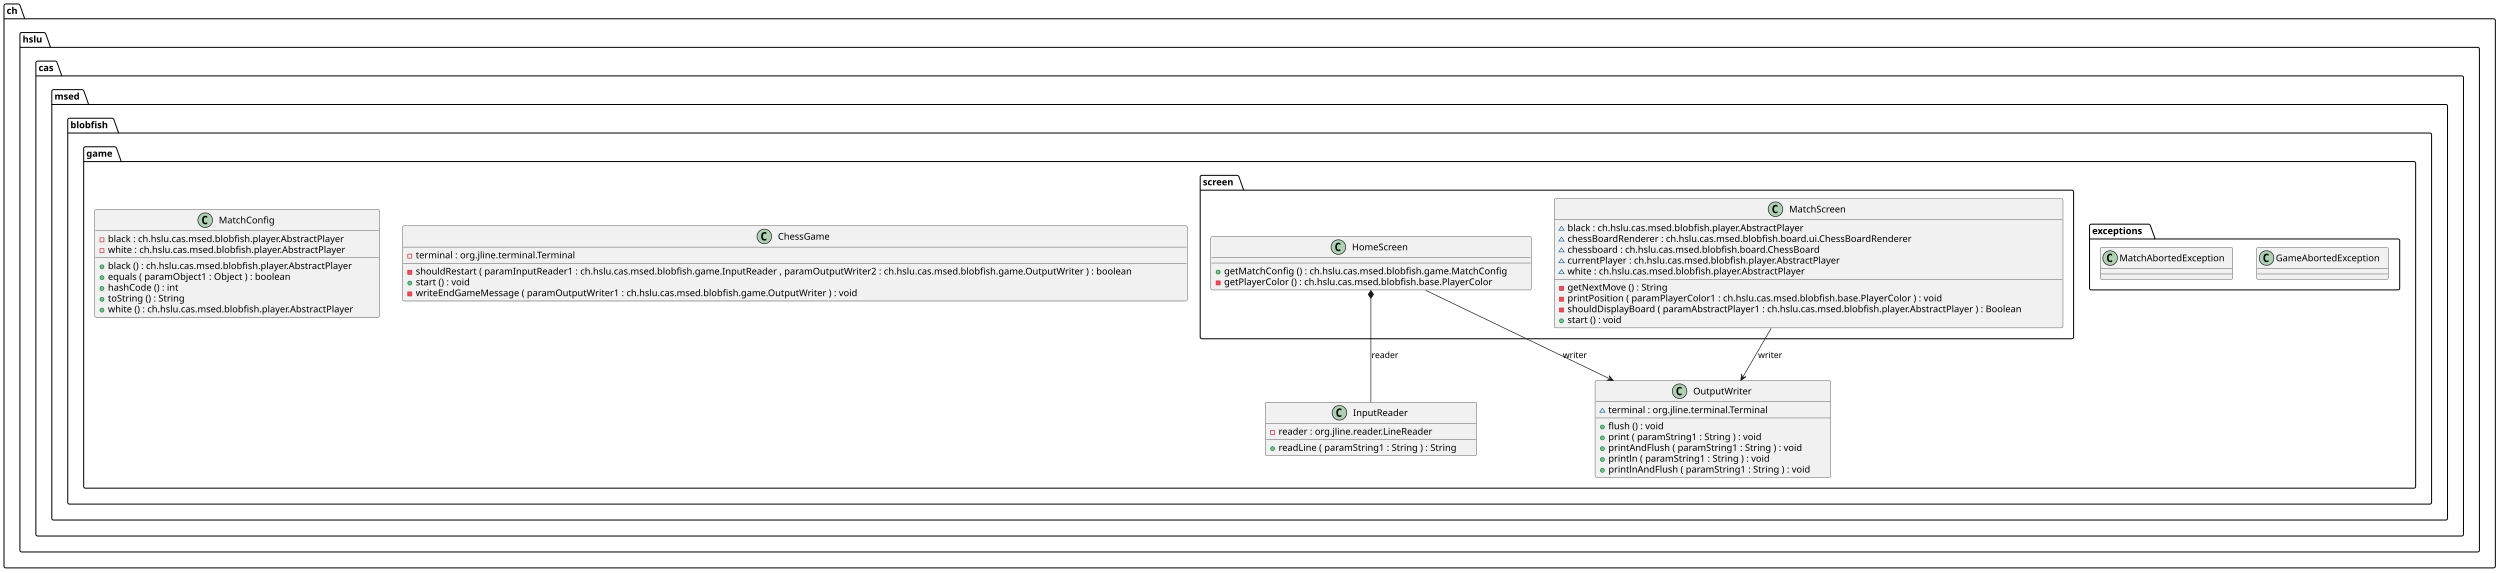
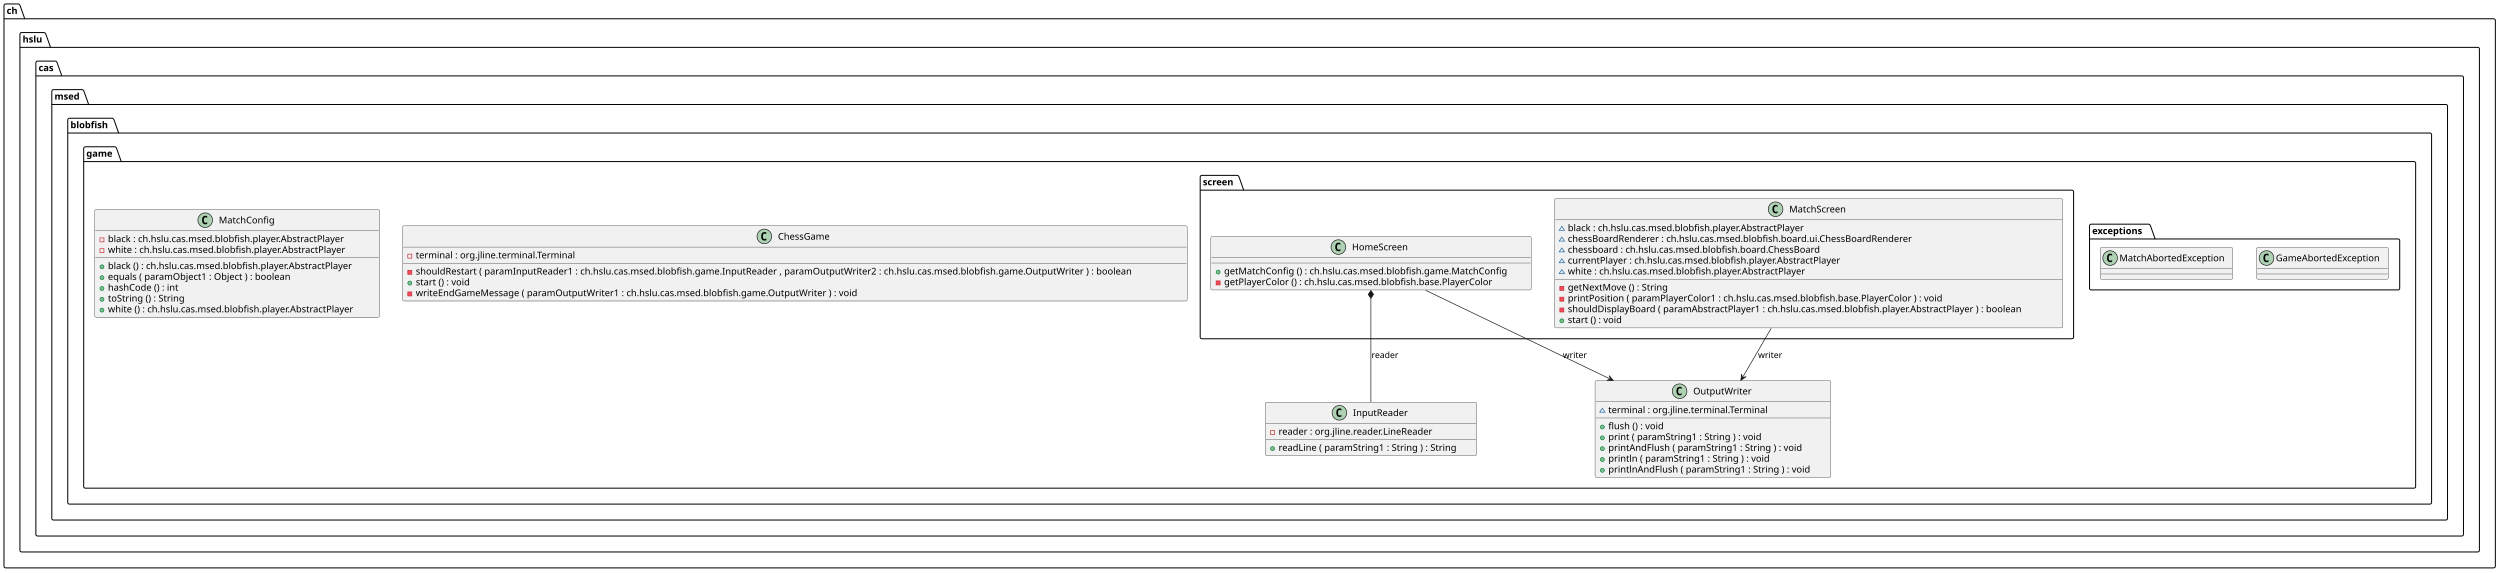
<svg xmlns="http://www.w3.org/2000/svg" contentStyleType="text/css" data-diagram-type="CLASS" height="862px" preserveAspectRatio="none" style="width:3764px;height:862px;background:#FFFFFF;" version="1.1" viewBox="0 0 3764 862" width="3764px" zoomAndPan="magnify">
  <defs />
  <g>
    <g class="cluster" data-entity="ch" data-source-line="2" data-uid="ent0003" id="cluster_ch">
      <path d="M8.5,6 L27.766,6 A3.75,3.75 0 0 1 30.266,8.5 L37.266,28.297 L3754.5,28.297 A2.5,2.5 0 0 1 3757,30.797 L3757,852.5 A2.5,2.5 0 0 1 3754.5,855 L8.5,855 A2.5,2.5 0 0 1 6,852.5 L6,8.5 A2.5,2.5 0 0 1 8.5,6" fill="none" style="stroke:#000000;stroke-width:1.5;" />
      <line style="stroke:#000000;stroke-width:1.5;" x1="6" x2="37.266" y1="28.297" y2="28.297" />
      <text fill="#000000" font-family="sans-serif" font-size="14" font-weight="bold" lengthAdjust="spacing" textLength="18.266" x="10" y="20.995">ch</text>
    </g>
    <g class="cluster" data-entity="hslu" data-source-line="2" data-uid="ent0004" id="cluster_hslu">
      <path d="M32.5,49 L66.565,49 A3.75,3.75 0 0 1 69.065,51.5 L76.065,71.297 L3730.5,71.297 A2.5,2.5 0 0 1 3733,73.797 L3733,828.5 A2.5,2.5 0 0 1 3730.5,831 L32.5,831 A2.5,2.5 0 0 1 30,828.5 L30,51.5 A2.5,2.5 0 0 1 32.5,49" fill="none" style="stroke:#000000;stroke-width:1.5;" />
      <line style="stroke:#000000;stroke-width:1.5;" x1="30" x2="76.065" y1="71.297" y2="71.297" />
      <text fill="#000000" font-family="sans-serif" font-size="14" font-weight="bold" lengthAdjust="spacing" textLength="33.065" x="34" y="63.995">hslu</text>
    </g>
    <g class="cluster" data-entity="cas" data-source-line="2" data-uid="ent0005" id="cluster_cas">
      <path d="M56.5,92 L83.579,92 A3.75,3.75 0 0 1 86.079,94.5 L93.079,114.297 L3706.5,114.297 A2.5,2.5 0 0 1 3709,116.797 L3709,804.5 A2.5,2.5 0 0 1 3706.5,807 L56.5,807 A2.5,2.5 0 0 1 54,804.5 L54,94.5 A2.5,2.5 0 0 1 56.5,92" fill="none" style="stroke:#000000;stroke-width:1.5;" />
      <line style="stroke:#000000;stroke-width:1.5;" x1="54" x2="93.079" y1="114.297" y2="114.297" />
      <text fill="#000000" font-family="sans-serif" font-size="14" font-weight="bold" lengthAdjust="spacing" textLength="26.079" x="58" y="106.995">cas</text>
    </g>
    <g class="cluster" data-entity="msed" data-source-line="2" data-uid="ent0006" id="cluster_msed">
      <path d="M80.5,135 L123.938,135 A3.75,3.75 0 0 1 126.438,137.5 L133.438,157.297 L3682.5,157.297 A2.5,2.5 0 0 1 3685,159.797 L3685,780.5 A2.5,2.5 0 0 1 3682.5,783 L80.5,783 A2.5,2.5 0 0 1 78,780.5 L78,137.5 A2.5,2.5 0 0 1 80.5,135" fill="none" style="stroke:#000000;stroke-width:1.5;" />
      <line style="stroke:#000000;stroke-width:1.5;" x1="78" x2="133.438" y1="157.297" y2="157.297" />
      <text fill="#000000" font-family="sans-serif" font-size="14" font-weight="bold" lengthAdjust="spacing" textLength="42.438" x="82" y="149.995">msed</text>
    </g>
    <g class="cluster" data-entity="blobfish" data-source-line="2" data-uid="ent0007" id="cluster_blobfish">
      <path d="M104.5,178 L169.149,178 A3.75,3.75 0 0 1 171.649,180.5 L178.649,200.297 L3658.5,200.297 A2.5,2.5 0 0 1 3661,202.797 L3661,756.5 A2.5,2.5 0 0 1 3658.5,759 L104.5,759 A2.5,2.5 0 0 1 102,756.5 L102,180.5 A2.5,2.5 0 0 1 104.5,178" fill="none" style="stroke:#000000;stroke-width:1.5;" />
      <line style="stroke:#000000;stroke-width:1.5;" x1="102" x2="178.649" y1="200.297" y2="200.297" />
      <text fill="#000000" font-family="sans-serif" font-size="14" font-weight="bold" lengthAdjust="spacing" textLength="63.649" x="106" y="192.995">blobfish</text>
    </g>
    <g class="cluster" data-entity="game" data-source-line="2" data-uid="ent0008" id="cluster_game">
      <path d="M128.5,221 L173.052,221 A3.75,3.75 0 0 1 175.552,223.5 L182.552,243.297 L3634.5,243.297 A2.5,2.5 0 0 1 3637,245.797 L3637,732.5 A2.5,2.5 0 0 1 3634.5,735 L128.5,735 A2.5,2.5 0 0 1 126,732.5 L126,223.5 A2.5,2.5 0 0 1 128.5,221" fill="none" style="stroke:#000000;stroke-width:1.5;" />
      <line style="stroke:#000000;stroke-width:1.5;" x1="126" x2="182.552" y1="243.297" y2="243.297" />
      <text fill="#000000" font-family="sans-serif" font-size="14" font-weight="bold" lengthAdjust="spacing" textLength="43.552" x="130" y="235.995">game</text>
    </g>
    <g class="cluster" data-entity="exceptions" data-source-line="37" data-uid="ent0013" id="cluster_exceptions">
      <path d="M3148.5,337.5 L3235.25,337.5 A3.75,3.75 0 0 1 3237.75,340 L3244.75,359.797 L3610.5,359.797 A2.5,2.5 0 0 1 3613,362.297 L3613,434 A2.5,2.5 0 0 1 3610.5,436.5 L3148.5,436.5 A2.5,2.5 0 0 1 3146,434 L3146,340 A2.5,2.5 0 0 1 3148.5,337.5" fill="none" style="stroke:#000000;stroke-width:1.5;" />
      <line style="stroke:#000000;stroke-width:1.5;" x1="3146" x2="3244.75" y1="359.797" y2="359.797" />
      <text fill="#000000" font-family="sans-serif" font-size="14" font-weight="bold" lengthAdjust="spacing" textLength="85.75" x="3150" y="352.495">exceptions</text>
    </g>
    <g class="cluster" data-entity="screen" data-source-line="45" data-uid="ent0016" id="cluster_screen">
      <path d="M1809.5,264 L1862.993,264 A3.75,3.75 0 0 1 1865.493,266.5 L1872.493,286.297 L3119.5,286.297 A2.5,2.5 0 0 1 3122,288.797 L3122,507.5 A2.5,2.5 0 0 1 3119.5,510 L1809.5,510 A2.5,2.5 0 0 1 1807,507.5 L1807,266.5 A2.5,2.5 0 0 1 1809.5,264" fill="none" style="stroke:#000000;stroke-width:1.5;" />
      <line style="stroke:#000000;stroke-width:1.5;" x1="1807" x2="1872.493" y1="286.297" y2="286.297" />
      <text fill="#000000" font-family="sans-serif" font-size="14" font-weight="bold" lengthAdjust="spacing" textLength="52.493" x="1811" y="278.995">screen</text>
    </g>
    <g class="entity" data-entity="ChessGame" data-source-line="2" data-uid="ent0002" id="entity_ChessGame">
      <rect fill="#F1F1F1" height="113.188" rx="2.5" ry="2.5" style="stroke:#181818;stroke-width:0.5;" width="1181.547" x="606" y="340" />
      <ellipse cx="1150.759" cy="356" fill="#ADD1B2" rx="11" ry="11" style="stroke:#181818;stroke-width:1;" />
      <path d="M1153.728,361.641 Q1153.15,361.938 1152.509,362.078 Q1151.869,362.234 1151.166,362.234 Q1148.666,362.234 1147.337,360.594 Q1146.025,358.938 1146.025,355.812 Q1146.025,352.688 1147.337,351.031 Q1148.666,349.375 1151.166,349.375 Q1151.869,349.375 1152.509,349.531 Q1153.166,349.688 1153.728,349.984 L1153.728,352.703 Q1153.103,352.125 1152.509,351.859 Q1151.916,351.578 1151.291,351.578 Q1149.947,351.578 1149.259,352.656 Q1148.572,353.719 1148.572,355.812 Q1148.572,357.906 1149.259,358.984 Q1149.947,360.047 1151.291,360.047 Q1151.916,360.047 1152.509,359.781 Q1153.103,359.5 1153.728,358.922 L1153.728,361.641 Z " fill="#000000" />
      <text fill="#000000" font-family="sans-serif" font-size="14" lengthAdjust="spacing" textLength="83.528" x="1171.259" y="360.847">ChessGame</text>
      <line style="stroke:#181818;stroke-width:0.5;" x1="607" x2="1786.547" y1="372" y2="372" />
      <rect fill="none" height="6" style="stroke:#C82930;stroke-width:1;" width="6" x="614" y="382.648" />
      <text fill="#000000" font-family="sans-serif" font-size="14" lengthAdjust="spacing" textLength="258.576" x="626" y="388.995">terminal : org.jline.terminal.Terminal</text>
      <line style="stroke:#181818;stroke-width:0.5;" x1="607" x2="1786.547" y1="396.297" y2="396.297" />
      <rect fill="#F24D5C" height="6" style="stroke:#C82930;stroke-width:1;" width="6" x="614" y="406.945" />
      <text fill="#000000" font-family="sans-serif" font-size="14" lengthAdjust="spacing" textLength="1155.547" x="626" y="413.292">shouldRestart ( paramInputReader1 : ch.hslu.cas.msed.blobfish.game.InputReader , paramOutputWriter2 : ch.hslu.cas.msed.blobfish.game.OutputWriter ) : boolean</text>
      <ellipse cx="617" cy="426.242" fill="#84BE84" rx="3" ry="3" style="stroke:#038048;stroke-width:1;" />
      <text fill="#000000" font-family="sans-serif" font-size="14" lengthAdjust="spacing" textLength="91.226" x="626" y="429.589">start () : void</text>
      <rect fill="#F24D5C" height="6" style="stroke:#C82930;stroke-width:1;" width="6" x="614" y="439.539" />
      <text fill="#000000" font-family="sans-serif" font-size="14" lengthAdjust="spacing" textLength="713.412" x="626" y="445.886">writeEndGameMessage ( paramOutputWriter1 : ch.hslu.cas.msed.blobfish.game.OutputWriter ) : void</text>
    </g>
    <g class="entity" data-entity="InputReader" data-source-line="10" data-uid="ent0009" id="entity_InputReader">
      <rect fill="#F1F1F1" height="80.594" rx="2.5" ry="2.5" style="stroke:#181818;stroke-width:0.5;" width="318.209" x="1905" y="605.5" />
      <ellipse cx="2016.641" cy="621.5" fill="#ADD1B2" rx="11" ry="11" style="stroke:#181818;stroke-width:1;" />
      <path d="M2019.61,627.141 Q2019.032,627.438 2018.391,627.578 Q2017.751,627.734 2017.047,627.734 Q2014.547,627.734 2013.219,626.094 Q2011.907,624.438 2011.907,621.312 Q2011.907,618.188 2013.219,616.531 Q2014.547,614.875 2017.047,614.875 Q2017.751,614.875 2018.391,615.031 Q2019.047,615.188 2019.61,615.484 L2019.61,618.203 Q2018.985,617.625 2018.391,617.359 Q2017.797,617.078 2017.172,617.078 Q2015.829,617.078 2015.141,618.156 Q2014.454,619.219 2014.454,621.312 Q2014.454,623.406 2015.141,624.484 Q2015.829,625.547 2017.172,625.547 Q2017.797,625.547 2018.391,625.281 Q2018.985,625 2019.61,624.422 L2019.61,627.141 Z " fill="#000000" />
      <text fill="#000000" font-family="sans-serif" font-size="14" lengthAdjust="spacing" textLength="86.427" x="2037.141" y="626.347">InputReader</text>
      <line style="stroke:#181818;stroke-width:0.5;" x1="1906" x2="2222.209" y1="637.5" y2="637.5" />
      <rect fill="none" height="6" style="stroke:#C82930;stroke-width:1;" width="6" x="1913" y="648.148" />
      <text fill="#000000" font-family="sans-serif" font-size="14" lengthAdjust="spacing" textLength="251.091" x="1925" y="654.495">reader : org.jline.reader.LineReader</text>
      <line style="stroke:#181818;stroke-width:0.5;" x1="1906" x2="2222.209" y1="661.797" y2="661.797" />
      <ellipse cx="1916" cy="675.445" fill="#84BE84" rx="3" ry="3" style="stroke:#038048;stroke-width:1;" />
      <text fill="#000000" font-family="sans-serif" font-size="14" lengthAdjust="spacing" textLength="292.209" x="1925" y="678.792">readLine ( paramString1 : String ) : String</text>
    </g>
    <g class="entity" data-entity="MatchConfig" data-source-line="16" data-uid="ent0010" id="entity_MatchConfig">
      <rect fill="#F1F1F1" height="162.078" rx="2.5" ry="2.5" style="stroke:#181818;stroke-width:0.5;" width="429.067" x="142.5" y="315.5" />
      <ellipse cx="308.965" cy="331.5" fill="#ADD1B2" rx="11" ry="11" style="stroke:#181818;stroke-width:1;" />
      <path d="M311.934,337.141 Q311.356,337.438 310.715,337.578 Q310.075,337.734 309.372,337.734 Q306.872,337.734 305.543,336.094 Q304.231,334.438 304.231,331.312 Q304.231,328.188 305.543,326.531 Q306.872,324.875 309.372,324.875 Q310.075,324.875 310.715,325.031 Q311.372,325.188 311.934,325.484 L311.934,328.203 Q311.309,327.625 310.715,327.359 Q310.122,327.078 309.497,327.078 Q308.153,327.078 307.465,328.156 Q306.778,329.219 306.778,331.312 Q306.778,333.406 307.465,334.484 Q308.153,335.547 309.497,335.547 Q310.122,335.547 310.715,335.281 Q311.309,335 311.934,334.422 L311.934,337.141 Z " fill="#000000" />
      <text fill="#000000" font-family="sans-serif" font-size="14" lengthAdjust="spacing" textLength="87.637" x="329.465" y="336.347">MatchConfig</text>
      <line style="stroke:#181818;stroke-width:0.5;" x1="143.5" x2="570.567" y1="347.5" y2="347.5" />
      <rect fill="none" height="6" style="stroke:#C82930;stroke-width:1;" width="6" x="150.5" y="358.148" />
      <text fill="#000000" font-family="sans-serif" font-size="14" lengthAdjust="spacing" textLength="386.538" x="162.5" y="364.495">black : ch.hslu.cas.msed.blobfish.player.AbstractPlayer</text>
      <rect fill="none" height="6" style="stroke:#C82930;stroke-width:1;" width="6" x="150.5" y="374.445" />
      <text fill="#000000" font-family="sans-serif" font-size="14" lengthAdjust="spacing" textLength="387.693" x="162.5" y="380.792">white : ch.hslu.cas.msed.blobfish.player.AbstractPlayer</text>
      <line style="stroke:#181818;stroke-width:0.5;" x1="143.5" x2="570.567" y1="388.094" y2="388.094" />
      <ellipse cx="153.5" cy="401.742" fill="#84BE84" rx="3" ry="3" style="stroke:#038048;stroke-width:1;" />
      <text fill="#000000" font-family="sans-serif" font-size="14" lengthAdjust="spacing" textLength="401.912" x="162.5" y="405.089">black () : ch.hslu.cas.msed.blobfish.player.AbstractPlayer</text>
      <ellipse cx="153.5" cy="418.039" fill="#84BE84" rx="3" ry="3" style="stroke:#038048;stroke-width:1;" />
      <text fill="#000000" font-family="sans-serif" font-size="14" lengthAdjust="spacing" textLength="299.154" x="162.5" y="421.386">equals ( paramObject1 : Object ) : boolean</text>
      <ellipse cx="153.5" cy="434.336" fill="#84BE84" rx="3" ry="3" style="stroke:#038048;stroke-width:1;" />
      <text fill="#000000" font-family="sans-serif" font-size="14" lengthAdjust="spacing" textLength="116.703" x="162.5" y="437.683">hashCode () : int</text>
      <ellipse cx="153.5" cy="450.633" fill="#84BE84" rx="3" ry="3" style="stroke:#038048;stroke-width:1;" />
      <text fill="#000000" font-family="sans-serif" font-size="14" lengthAdjust="spacing" textLength="126.608" x="162.5" y="453.979">toString () : String</text>
      <ellipse cx="153.5" cy="466.93" fill="#84BE84" rx="3" ry="3" style="stroke:#038048;stroke-width:1;" />
      <text fill="#000000" font-family="sans-serif" font-size="14" lengthAdjust="spacing" textLength="403.067" x="162.5" y="470.276">white () : ch.hslu.cas.msed.blobfish.player.AbstractPlayer</text>
    </g>
    <g class="entity" data-entity="OutputWriter" data-source-line="27" data-uid="ent0011" id="entity_OutputWriter">
      <rect fill="#F1F1F1" height="145.781" rx="2.5" ry="2.5" style="stroke:#181818;stroke-width:0.5;" width="355.021" x="2401.5" y="573" />
      <ellipse cx="2528.771" cy="589" fill="#ADD1B2" rx="11" ry="11" style="stroke:#181818;stroke-width:1;" />
      <path d="M2531.74,594.641 Q2531.162,594.938 2530.521,595.078 Q2529.881,595.234 2529.178,595.234 Q2526.678,595.234 2525.35,593.594 Q2524.037,591.938 2524.037,588.812 Q2524.037,585.688 2525.35,584.031 Q2526.678,582.375 2529.178,582.375 Q2529.881,582.375 2530.521,582.531 Q2531.178,582.688 2531.74,582.984 L2531.74,585.703 Q2531.115,585.125 2530.521,584.859 Q2529.928,584.578 2529.303,584.578 Q2527.959,584.578 2527.271,585.656 Q2526.584,586.719 2526.584,588.812 Q2526.584,590.906 2527.271,591.984 Q2527.959,593.047 2529.303,593.047 Q2529.928,593.047 2530.521,592.781 Q2531.115,592.5 2531.74,591.922 L2531.74,594.641 Z " fill="#000000" />
      <text fill="#000000" font-family="sans-serif" font-size="14" lengthAdjust="spacing" textLength="91.978" x="2549.271" y="593.847">OutputWriter</text>
      <line style="stroke:#181818;stroke-width:0.5;" x1="2402.5" x2="2755.521" y1="605" y2="605" />
      <polygon fill="none" points="2412.5,614.648,2408.5,620.648,2416.5,620.648" style="stroke:#1963A0;stroke-width:1;" />
      <text fill="#000000" font-family="sans-serif" font-size="14" lengthAdjust="spacing" textLength="258.576" x="2421.5" y="621.995">terminal : org.jline.terminal.Terminal</text>
      <line style="stroke:#181818;stroke-width:0.5;" x1="2402.5" x2="2755.521" y1="629.297" y2="629.297" />
      <ellipse cx="2412.5" cy="642.945" fill="#84BE84" rx="3" ry="3" style="stroke:#038048;stroke-width:1;" />
      <text fill="#000000" font-family="sans-serif" font-size="14" lengthAdjust="spacing" textLength="92.477" x="2421.5" y="646.292">flush () : void</text>
      <ellipse cx="2412.5" cy="659.242" fill="#84BE84" rx="3" ry="3" style="stroke:#038048;stroke-width:1;" />
      <text fill="#000000" font-family="sans-serif" font-size="14" lengthAdjust="spacing" textLength="251.939" x="2421.5" y="662.589">print ( paramString1 : String ) : void</text>
      <ellipse cx="2412.5" cy="675.539" fill="#84BE84" rx="3" ry="3" style="stroke:#038048;stroke-width:1;" />
      <text fill="#000000" font-family="sans-serif" font-size="14" lengthAdjust="spacing" textLength="316.258" x="2421.5" y="678.886">printAndFlush ( paramString1 : String ) : void</text>
      <ellipse cx="2412.5" cy="691.836" fill="#84BE84" rx="3" ry="3" style="stroke:#038048;stroke-width:1;" />
      <text fill="#000000" font-family="sans-serif" font-size="14" lengthAdjust="spacing" textLength="264.701" x="2421.5" y="695.183">println ( paramString1 : String ) : void</text>
      <ellipse cx="2412.5" cy="708.133" fill="#84BE84" rx="3" ry="3" style="stroke:#038048;stroke-width:1;" />
      <text fill="#000000" font-family="sans-serif" font-size="14" lengthAdjust="spacing" textLength="329.021" x="2421.5" y="711.48">printlnAndFlush ( paramString1 : String ) : void</text>
    </g>
    <g class="entity" data-entity="GameAbortedException" data-source-line="37" data-uid="ent0012" id="entity_GameAbortedException">
      <rect fill="#F1F1F1" height="48" rx="2.5" ry="2.5" style="stroke:#181818;stroke-width:0.5;" width="198.599" x="3397.5" y="372.5" />
      <ellipse cx="3412.5" cy="388.5" fill="#ADD1B2" rx="11" ry="11" style="stroke:#181818;stroke-width:1;" />
      <path d="M3415.469,394.141 Q3414.891,394.438 3414.25,394.578 Q3413.609,394.734 3412.906,394.734 Q3410.406,394.734 3409.078,393.094 Q3407.766,391.438 3407.766,388.312 Q3407.766,385.188 3409.078,383.531 Q3410.406,381.875 3412.906,381.875 Q3413.609,381.875 3414.25,382.031 Q3414.906,382.188 3415.469,382.484 L3415.469,385.203 Q3414.844,384.625 3414.25,384.359 Q3413.656,384.078 3413.031,384.078 Q3411.688,384.078 3411,385.156 Q3410.312,386.219 3410.312,388.312 Q3410.312,390.406 3411,391.484 Q3411.688,392.547 3413.031,392.547 Q3413.656,392.547 3414.25,392.281 Q3414.844,392 3415.469,391.422 L3415.469,394.141 Z " fill="#000000" />
      <text fill="#000000" font-family="sans-serif" font-size="14" lengthAdjust="spacing" textLength="166.599" x="3426.5" y="393.347">GameAbortedException</text>
      <line style="stroke:#181818;stroke-width:0.5;" x1="3398.5" x2="3595.099" y1="404.5" y2="404.5" />
      <line style="stroke:#181818;stroke-width:0.5;" x1="3398.5" x2="3595.099" y1="412.5" y2="412.5" />
    </g>
    <g class="entity" data-entity="MatchAbortedException" data-source-line="41" data-uid="ent0014" id="entity_MatchAbortedException">
      <rect fill="#F1F1F1" height="48" rx="2.5" ry="2.5" style="stroke:#181818;stroke-width:0.5;" width="199.638" x="3162" y="372.5" />
      <ellipse cx="3177" cy="388.5" fill="#ADD1B2" rx="11" ry="11" style="stroke:#181818;stroke-width:1;" />
      <path d="M3179.969,394.141 Q3179.391,394.438 3178.75,394.578 Q3178.109,394.734 3177.406,394.734 Q3174.906,394.734 3173.578,393.094 Q3172.266,391.438 3172.266,388.312 Q3172.266,385.188 3173.578,383.531 Q3174.906,381.875 3177.406,381.875 Q3178.109,381.875 3178.75,382.031 Q3179.406,382.188 3179.969,382.484 L3179.969,385.203 Q3179.344,384.625 3178.75,384.359 Q3178.156,384.078 3177.531,384.078 Q3176.188,384.078 3175.5,385.156 Q3174.812,386.219 3174.812,388.312 Q3174.812,390.406 3175.5,391.484 Q3176.188,392.547 3177.531,392.547 Q3178.156,392.547 3178.75,392.281 Q3179.344,392 3179.969,391.422 L3179.969,394.141 Z " fill="#000000" />
      <text fill="#000000" font-family="sans-serif" font-size="14" lengthAdjust="spacing" textLength="167.638" x="3191" y="393.347">MatchAbortedException</text>
      <line style="stroke:#181818;stroke-width:0.5;" x1="3163" x2="3360.638" y1="404.5" y2="404.5" />
      <line style="stroke:#181818;stroke-width:0.5;" x1="3163" x2="3360.638" y1="412.5" y2="412.5" />
    </g>
    <g class="entity" data-entity="HomeScreen" data-source-line="45" data-uid="ent0015" id="entity_HomeScreen">
      <rect fill="#F1F1F1" height="80.594" rx="2.5" ry="2.5" style="stroke:#181818;stroke-width:0.5;" width="482.388" x="1823" y="356" />
      <ellipse cx="2015.052" cy="372" fill="#ADD1B2" rx="11" ry="11" style="stroke:#181818;stroke-width:1;" />
      <path d="M2018.021,377.641 Q2017.443,377.938 2016.802,378.078 Q2016.162,378.234 2015.458,378.234 Q2012.958,378.234 2011.63,376.594 Q2010.318,374.938 2010.318,371.812 Q2010.318,368.688 2011.63,367.031 Q2012.958,365.375 2015.458,365.375 Q2016.162,365.375 2016.802,365.531 Q2017.458,365.688 2018.021,365.984 L2018.021,368.703 Q2017.396,368.125 2016.802,367.859 Q2016.208,367.578 2015.583,367.578 Q2014.24,367.578 2013.552,368.656 Q2012.865,369.719 2012.865,371.812 Q2012.865,373.906 2013.552,374.984 Q2014.24,376.047 2015.583,376.047 Q2016.208,376.047 2016.802,375.781 Q2017.396,375.5 2018.021,374.922 L2018.021,377.641 Z " fill="#000000" />
      <text fill="#000000" font-family="sans-serif" font-size="14" lengthAdjust="spacing" textLength="89.783" x="2035.552" y="376.847">HomeScreen</text>
      <line style="stroke:#181818;stroke-width:0.5;" x1="1824" x2="2304.388" y1="388" y2="388" />
      <line style="stroke:#181818;stroke-width:0.5;" x1="1824" x2="2304.388" y1="396" y2="396" />
      <ellipse cx="1834" cy="409.648" fill="#84BE84" rx="3" ry="3" style="stroke:#038048;stroke-width:1;" />
      <text fill="#000000" font-family="sans-serif" font-size="14" lengthAdjust="spacing" textLength="456.388" x="1843" y="412.995">getMatchConfig () : ch.hslu.cas.msed.blobfish.game.MatchConfig</text>
      <rect fill="#F24D5C" height="6" style="stroke:#C82930;stroke-width:1;" width="6" x="1831" y="422.945" />
      <text fill="#000000" font-family="sans-serif" font-size="14" lengthAdjust="spacing" textLength="435.005" x="1843" y="429.292">getPlayerColor () : ch.hslu.cas.msed.blobfish.base.PlayerColor</text>
    </g>
    <g class="entity" data-entity="MatchScreen" data-source-line="51" data-uid="ent0017" id="entity_MatchScreen">
-       <rect fill="#F1F1F1" height="194.672" rx="2.5" ry="2.5" style="stroke:#181818;stroke-width:0.5;" width="766.018" x="2340" y="299" />
-       <ellipse cx="2673.18" cy="315" fill="#ADD1B2" rx="11" ry="11" style="stroke:#181818;stroke-width:1;" />
-       <path d="M2676.149,320.641 Q2675.571,320.938 2674.93,321.078 Q2674.29,321.234 2673.586,321.234 Q2671.086,321.234 2669.758,319.594 Q2668.446,317.938 2668.446,314.812 Q2668.446,311.688 2669.758,310.031 Q2671.086,308.375 2673.586,308.375 Q2674.29,308.375 2674.93,308.531 Q2675.586,308.688 2676.149,308.984 L2676.149,311.703 Q2675.524,311.125 2674.93,310.859 Q2674.336,310.578 2673.711,310.578 Q2672.368,310.578 2671.68,311.656 Q2670.993,312.719 2670.993,314.812 Q2670.993,316.906 2671.68,317.984 Q2672.368,319.047 2673.711,319.047 Q2674.336,319.047 2674.93,318.781 Q2675.524,318.5 2676.149,317.922 L2676.149,320.641 Z " fill="#000000" />
-       <text fill="#000000" font-family="sans-serif" font-size="14" lengthAdjust="spacing" textLength="91.157" x="2693.68" y="319.847">MatchScreen</text>
-       <line style="stroke:#181818;stroke-width:0.5;" x1="2341" x2="3105.018" y1="331" y2="331" />
-       <polygon fill="none" points="2351,340.648,2347,346.648,2355,346.648" style="stroke:#1963A0;stroke-width:1;" />
-       <text fill="#000000" font-family="sans-serif" font-size="14" lengthAdjust="spacing" textLength="386.538" x="2360" y="347.995">black : ch.hslu.cas.msed.blobfish.player.AbstractPlayer</text>
-       <polygon fill="none" points="2351,356.945,2347,362.945,2355,362.945" style="stroke:#1963A0;stroke-width:1;" />
-       <text fill="#000000" font-family="sans-serif" font-size="14" lengthAdjust="spacing" textLength="555.003" x="2360" y="364.292">chessBoardRenderer : ch.hslu.cas.msed.blobfish.board.ui.ChessBoardRenderer</text>
-       <polygon fill="none" points="2351,373.242,2347,379.242,2355,379.242" style="stroke:#1963A0;stroke-width:1;" />
-       <text fill="#000000" font-family="sans-serif" font-size="14" lengthAdjust="spacing" textLength="407.394" x="2360" y="380.589">chessboard : ch.hslu.cas.msed.blobfish.board.ChessBoard</text>
-       <polygon fill="none" points="2351,389.539,2347,395.539,2355,395.539" style="stroke:#1963A0;stroke-width:1;" />
-       <text fill="#000000" font-family="sans-serif" font-size="14" lengthAdjust="spacing" textLength="444.001" x="2360" y="396.886">currentPlayer : ch.hslu.cas.msed.blobfish.player.AbstractPlayer</text>
-       <polygon fill="none" points="2351,405.836,2347,411.836,2355,411.836" style="stroke:#1963A0;stroke-width:1;" />
-       <text fill="#000000" font-family="sans-serif" font-size="14" lengthAdjust="spacing" textLength="387.693" x="2360" y="413.183">white : ch.hslu.cas.msed.blobfish.player.AbstractPlayer</text>
-       <line style="stroke:#181818;stroke-width:0.5;" x1="2341" x2="3105.018" y1="420.484" y2="420.484" />
-       <rect fill="#F24D5C" height="6" style="stroke:#C82930;stroke-width:1;" width="6" x="2348" y="431.133" />
-       <text fill="#000000" font-family="sans-serif" font-size="14" lengthAdjust="spacing" textLength="164.165" x="2360" y="437.479">getNextMove () : String</text>
-       <rect fill="#F24D5C" height="6" style="stroke:#C82930;stroke-width:1;" width="6" x="2348" y="447.43" />
-       <text fill="#000000" font-family="sans-serif" font-size="14" lengthAdjust="spacing" textLength="606.409" x="2360" y="453.776">printPosition ( paramPlayerColor1 : ch.hslu.cas.msed.blobfish.base.PlayerColor ) : void</text>
-       <rect fill="#F24D5C" height="6" style="stroke:#C82930;stroke-width:1;" width="6" x="2348" y="463.727" />
-       <text fill="#000000" font-family="sans-serif" font-size="14" lengthAdjust="spacing" textLength="740.018" x="2360" y="470.073">shouldDisplayBoard ( paramAbstractPlayer1 : ch.hslu.cas.msed.blobfish.player.AbstractPlayer ) : Boolean</text>
-       <ellipse cx="2351" cy="483.023" fill="#84BE84" rx="3" ry="3" style="stroke:#038048;stroke-width:1;" />
-       <text fill="#000000" font-family="sans-serif" font-size="14" lengthAdjust="spacing" textLength="91.226" x="2360" y="486.37">start () : void</text>
+       <rect fill="#F1F1F1" height="194.672" rx="2.5" ry="2.5" style="stroke:#181818;stroke-width:0.5;" width="765.3" x="2340.5" y="299" />
+       <ellipse cx="2673.321" cy="315" fill="#ADD1B2" rx="11" ry="11" style="stroke:#181818;stroke-width:1;" />
+       <path d="M2676.29,320.641 Q2675.712,320.938 2675.071,321.078 Q2674.431,321.234 2673.727,321.234 Q2671.227,321.234 2669.899,319.594 Q2668.587,317.938 2668.587,314.812 Q2668.587,311.688 2669.899,310.031 Q2671.227,308.375 2673.727,308.375 Q2674.431,308.375 2675.071,308.531 Q2675.727,308.688 2676.29,308.984 L2676.29,311.703 Q2675.665,311.125 2675.071,310.859 Q2674.477,310.578 2673.852,310.578 Q2672.509,310.578 2671.821,311.656 Q2671.134,312.719 2671.134,314.812 Q2671.134,316.906 2671.821,317.984 Q2672.509,319.047 2673.852,319.047 Q2674.477,319.047 2675.071,318.781 Q2675.665,318.5 2676.29,317.922 L2676.29,320.641 Z " fill="#000000" />
+       <text fill="#000000" font-family="sans-serif" font-size="14" lengthAdjust="spacing" textLength="91.157" x="2693.821" y="319.847">MatchScreen</text>
+       <line style="stroke:#181818;stroke-width:0.5;" x1="2341.5" x2="3104.8" y1="331" y2="331" />
+       <polygon fill="none" points="2351.5,340.648,2347.5,346.648,2355.5,346.648" style="stroke:#1963A0;stroke-width:1;" />
+       <text fill="#000000" font-family="sans-serif" font-size="14" lengthAdjust="spacing" textLength="386.538" x="2360.5" y="347.995">black : ch.hslu.cas.msed.blobfish.player.AbstractPlayer</text>
+       <polygon fill="none" points="2351.5,356.945,2347.5,362.945,2355.5,362.945" style="stroke:#1963A0;stroke-width:1;" />
+       <text fill="#000000" font-family="sans-serif" font-size="14" lengthAdjust="spacing" textLength="555.003" x="2360.5" y="364.292">chessBoardRenderer : ch.hslu.cas.msed.blobfish.board.ui.ChessBoardRenderer</text>
+       <polygon fill="none" points="2351.5,373.242,2347.5,379.242,2355.5,379.242" style="stroke:#1963A0;stroke-width:1;" />
+       <text fill="#000000" font-family="sans-serif" font-size="14" lengthAdjust="spacing" textLength="407.394" x="2360.5" y="380.589">chessboard : ch.hslu.cas.msed.blobfish.board.ChessBoard</text>
+       <polygon fill="none" points="2351.5,389.539,2347.5,395.539,2355.5,395.539" style="stroke:#1963A0;stroke-width:1;" />
+       <text fill="#000000" font-family="sans-serif" font-size="14" lengthAdjust="spacing" textLength="444.001" x="2360.5" y="396.886">currentPlayer : ch.hslu.cas.msed.blobfish.player.AbstractPlayer</text>
+       <polygon fill="none" points="2351.5,405.836,2347.5,411.836,2355.5,411.836" style="stroke:#1963A0;stroke-width:1;" />
+       <text fill="#000000" font-family="sans-serif" font-size="14" lengthAdjust="spacing" textLength="387.693" x="2360.5" y="413.183">white : ch.hslu.cas.msed.blobfish.player.AbstractPlayer</text>
+       <line style="stroke:#181818;stroke-width:0.5;" x1="2341.5" x2="3104.8" y1="420.484" y2="420.484" />
+       <rect fill="#F24D5C" height="6" style="stroke:#C82930;stroke-width:1;" width="6" x="2348.5" y="431.133" />
+       <text fill="#000000" font-family="sans-serif" font-size="14" lengthAdjust="spacing" textLength="164.165" x="2360.5" y="437.479">getNextMove () : String</text>
+       <rect fill="#F24D5C" height="6" style="stroke:#C82930;stroke-width:1;" width="6" x="2348.5" y="447.43" />
+       <text fill="#000000" font-family="sans-serif" font-size="14" lengthAdjust="spacing" textLength="606.409" x="2360.5" y="453.776">printPosition ( paramPlayerColor1 : ch.hslu.cas.msed.blobfish.base.PlayerColor ) : void</text>
+       <rect fill="#F24D5C" height="6" style="stroke:#C82930;stroke-width:1;" width="6" x="2348.5" y="463.727" />
+       <text fill="#000000" font-family="sans-serif" font-size="14" lengthAdjust="spacing" textLength="739.3" x="2360.5" y="470.073">shouldDisplayBoard ( paramAbstractPlayer1 : ch.hslu.cas.msed.blobfish.player.AbstractPlayer ) : boolean</text>
+       <ellipse cx="2351.5" cy="483.023" fill="#84BE84" rx="3" ry="3" style="stroke:#038048;stroke-width:1;" />
+       <text fill="#000000" font-family="sans-serif" font-size="14" lengthAdjust="spacing" textLength="91.226" x="2360.5" y="486.37">start () : void</text>
    </g>
    <g class="link" data-entity-1="HomeScreen" data-entity-2="InputReader" data-source-line="66" data-uid="lnk18" id="link_HomeScreen_InputReader">
      <path codeLine="66" d="M2064,449.27 C2064,495.45 2064,559.19 2064,605.33" fill="none" id="HomeScreen-backto-InputReader" style="stroke:#181818;stroke-width:1;" />
      <polygon fill="#181818" points="2064,437.27,2060,443.27,2064,449.27,2068,443.27,2064,437.27" style="stroke:#181818;stroke-width:1;" />
      <text fill="#000000" font-family="sans-serif" font-size="13" lengthAdjust="spacing" textLength="42.904" x="2065" y="539.067">reader</text>
    </g>
    <g class="link" data-entity-1="HomeScreen" data-entity-2="OutputWriter" data-source-line="67" data-uid="lnk19" id="link_HomeScreen_OutputWriter">
      <path codeLine="67" d="M2146.46,437.13 C2222.4,473.62 2331.502,526.061 2423.632,570.331" fill="none" id="HomeScreen-to-OutputWriter" style="stroke:#181818;stroke-width:1;" />
      <polygon fill="#181818" points="2429.04,572.93,2422.66,565.427,2424.533,570.764,2419.195,572.637,2429.04,572.93" style="stroke:#181818;stroke-width:1;" />
      <text fill="#000000" font-family="sans-serif" font-size="13" lengthAdjust="spacing" textLength="38.029" x="2353" y="539.067">writer</text>
    </g>
    <g class="link" data-entity-1="MatchScreen" data-entity-2="OutputWriter" data-source-line="68" data-uid="lnk20" id="link_MatchScreen_OutputWriter">
      <path codeLine="68" d="M2666.71,494.25 C2651.48,520.42 2638.286,543.093 2624.006,567.653" fill="none" id="MatchScreen-to-OutputWriter" style="stroke:#181818;stroke-width:1;" />
      <polygon fill="#181818" points="2620.99,572.84,2628.972,567.07,2623.503,568.518,2622.056,563.049,2620.99,572.84" style="stroke:#181818;stroke-width:1;" />
      <text fill="#000000" font-family="sans-serif" font-size="13" lengthAdjust="spacing" textLength="38.029" x="2647" y="539.067">writer</text>
    </g>
  </g>
</svg>
